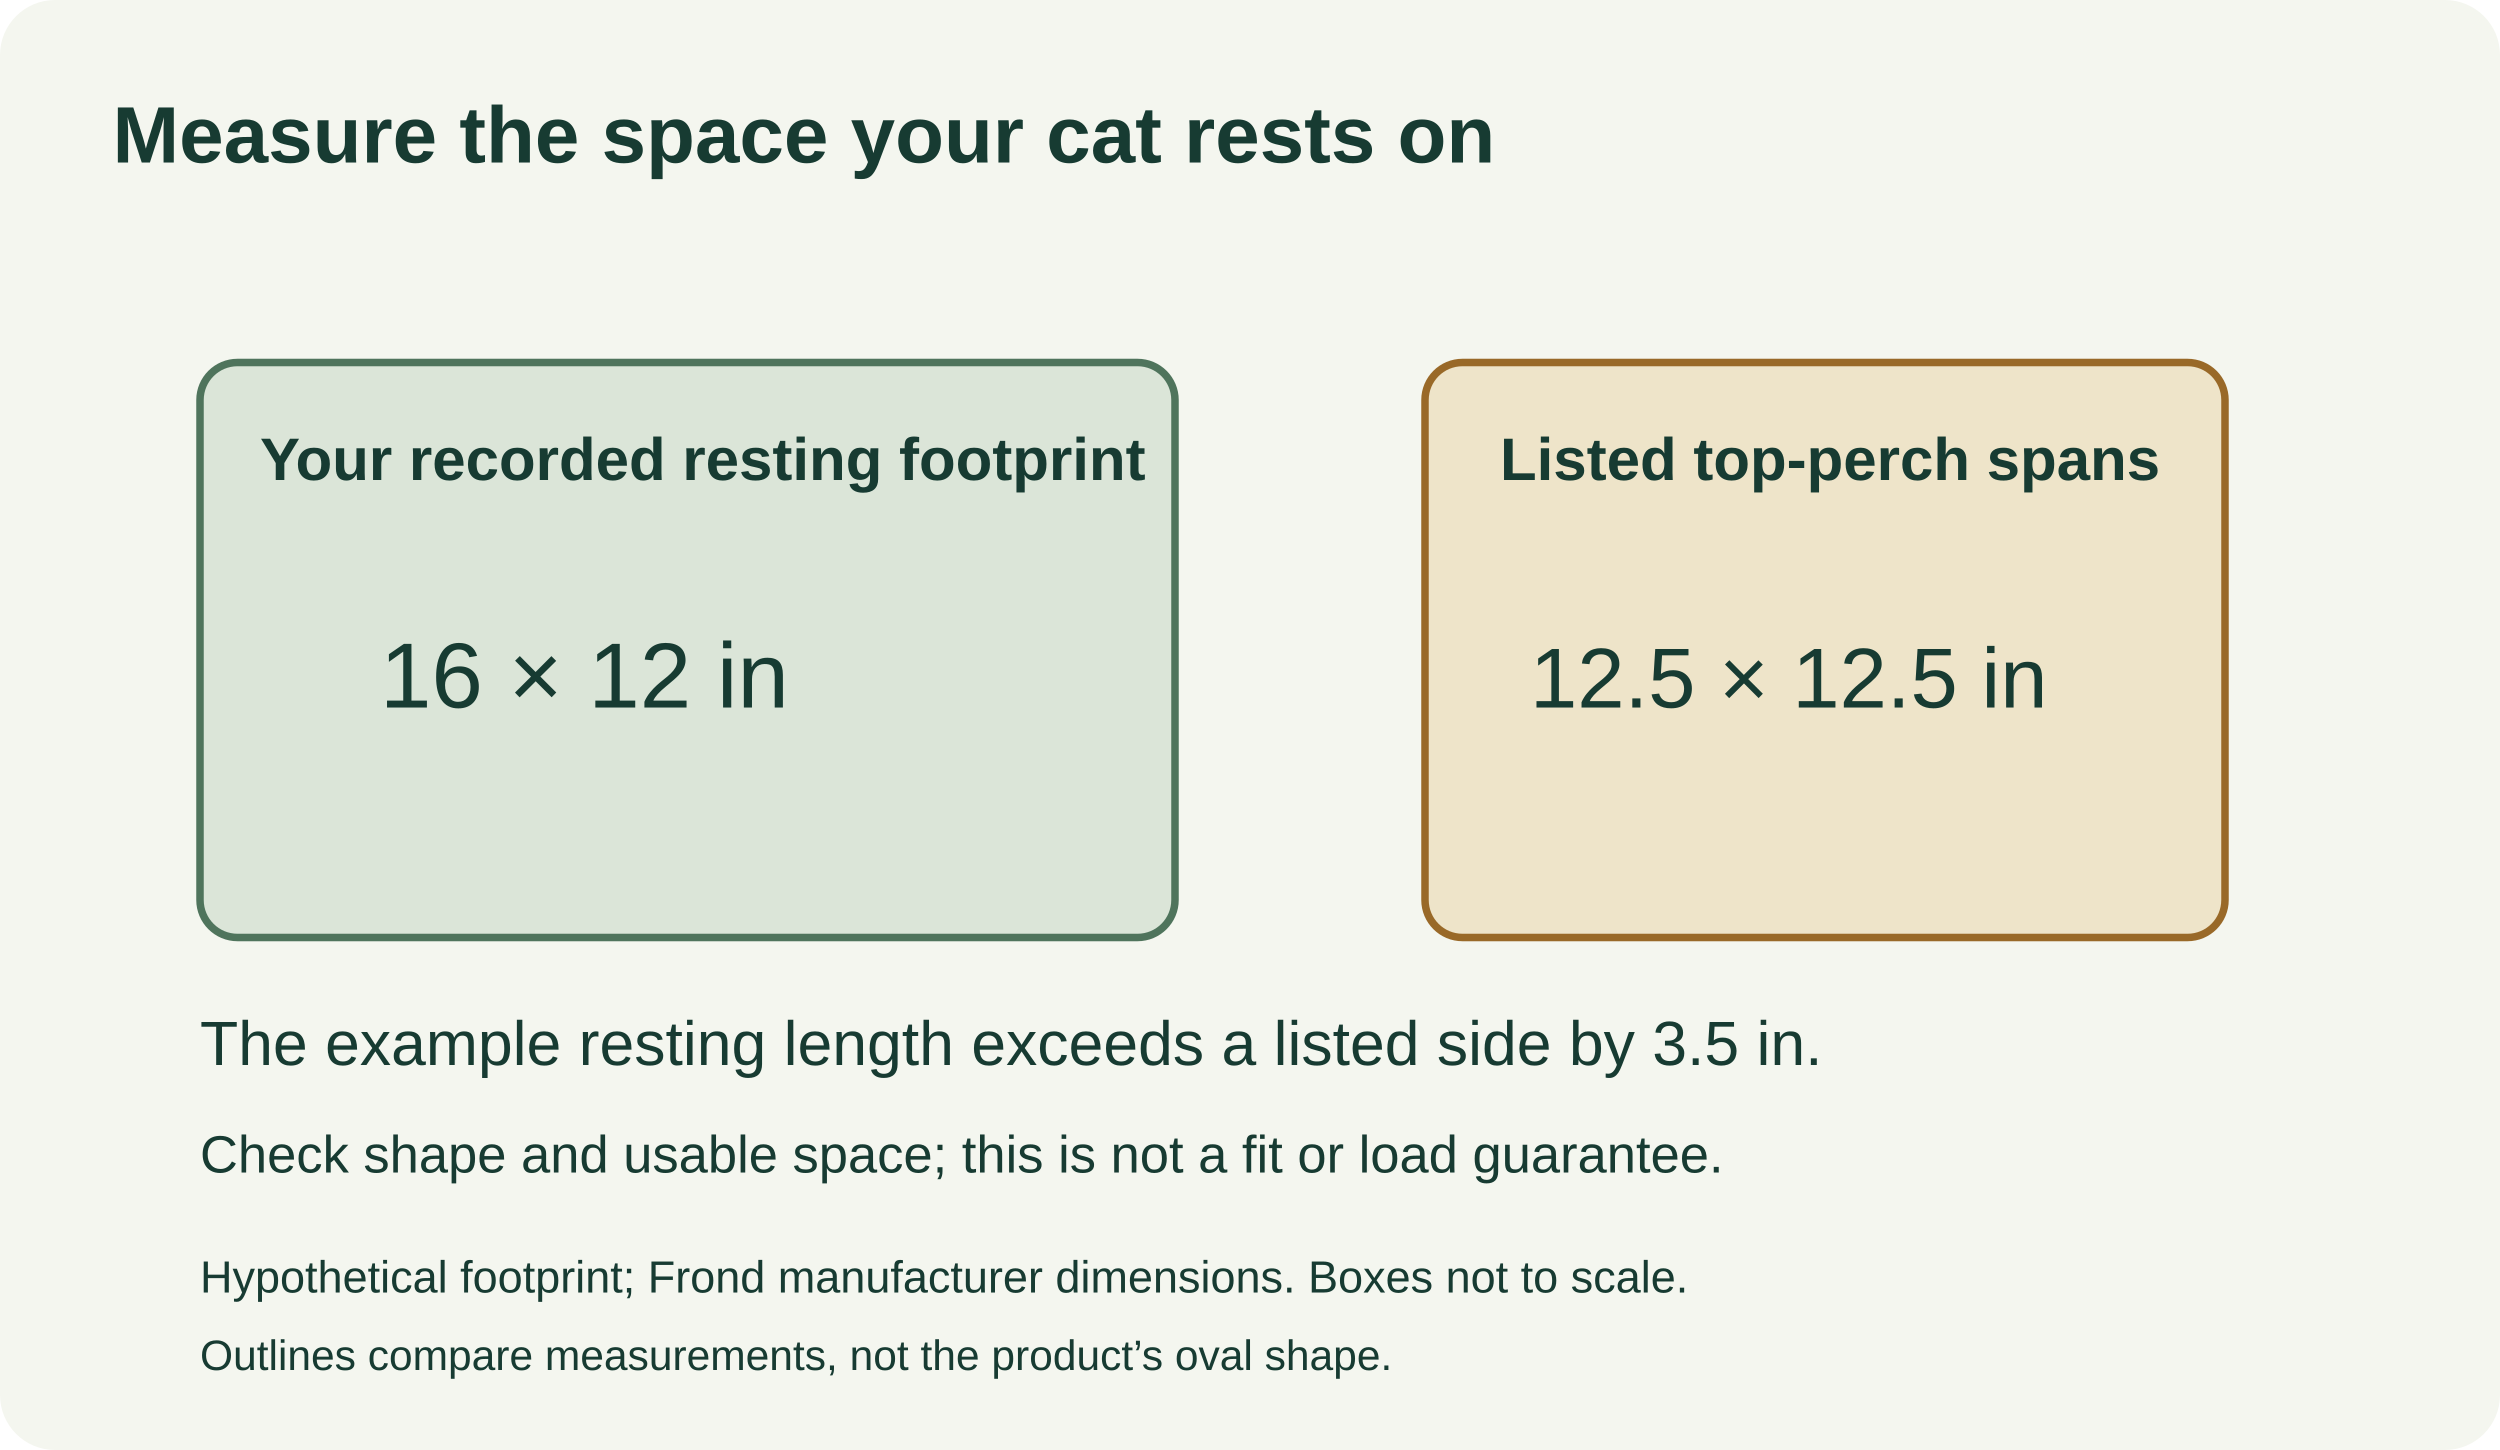
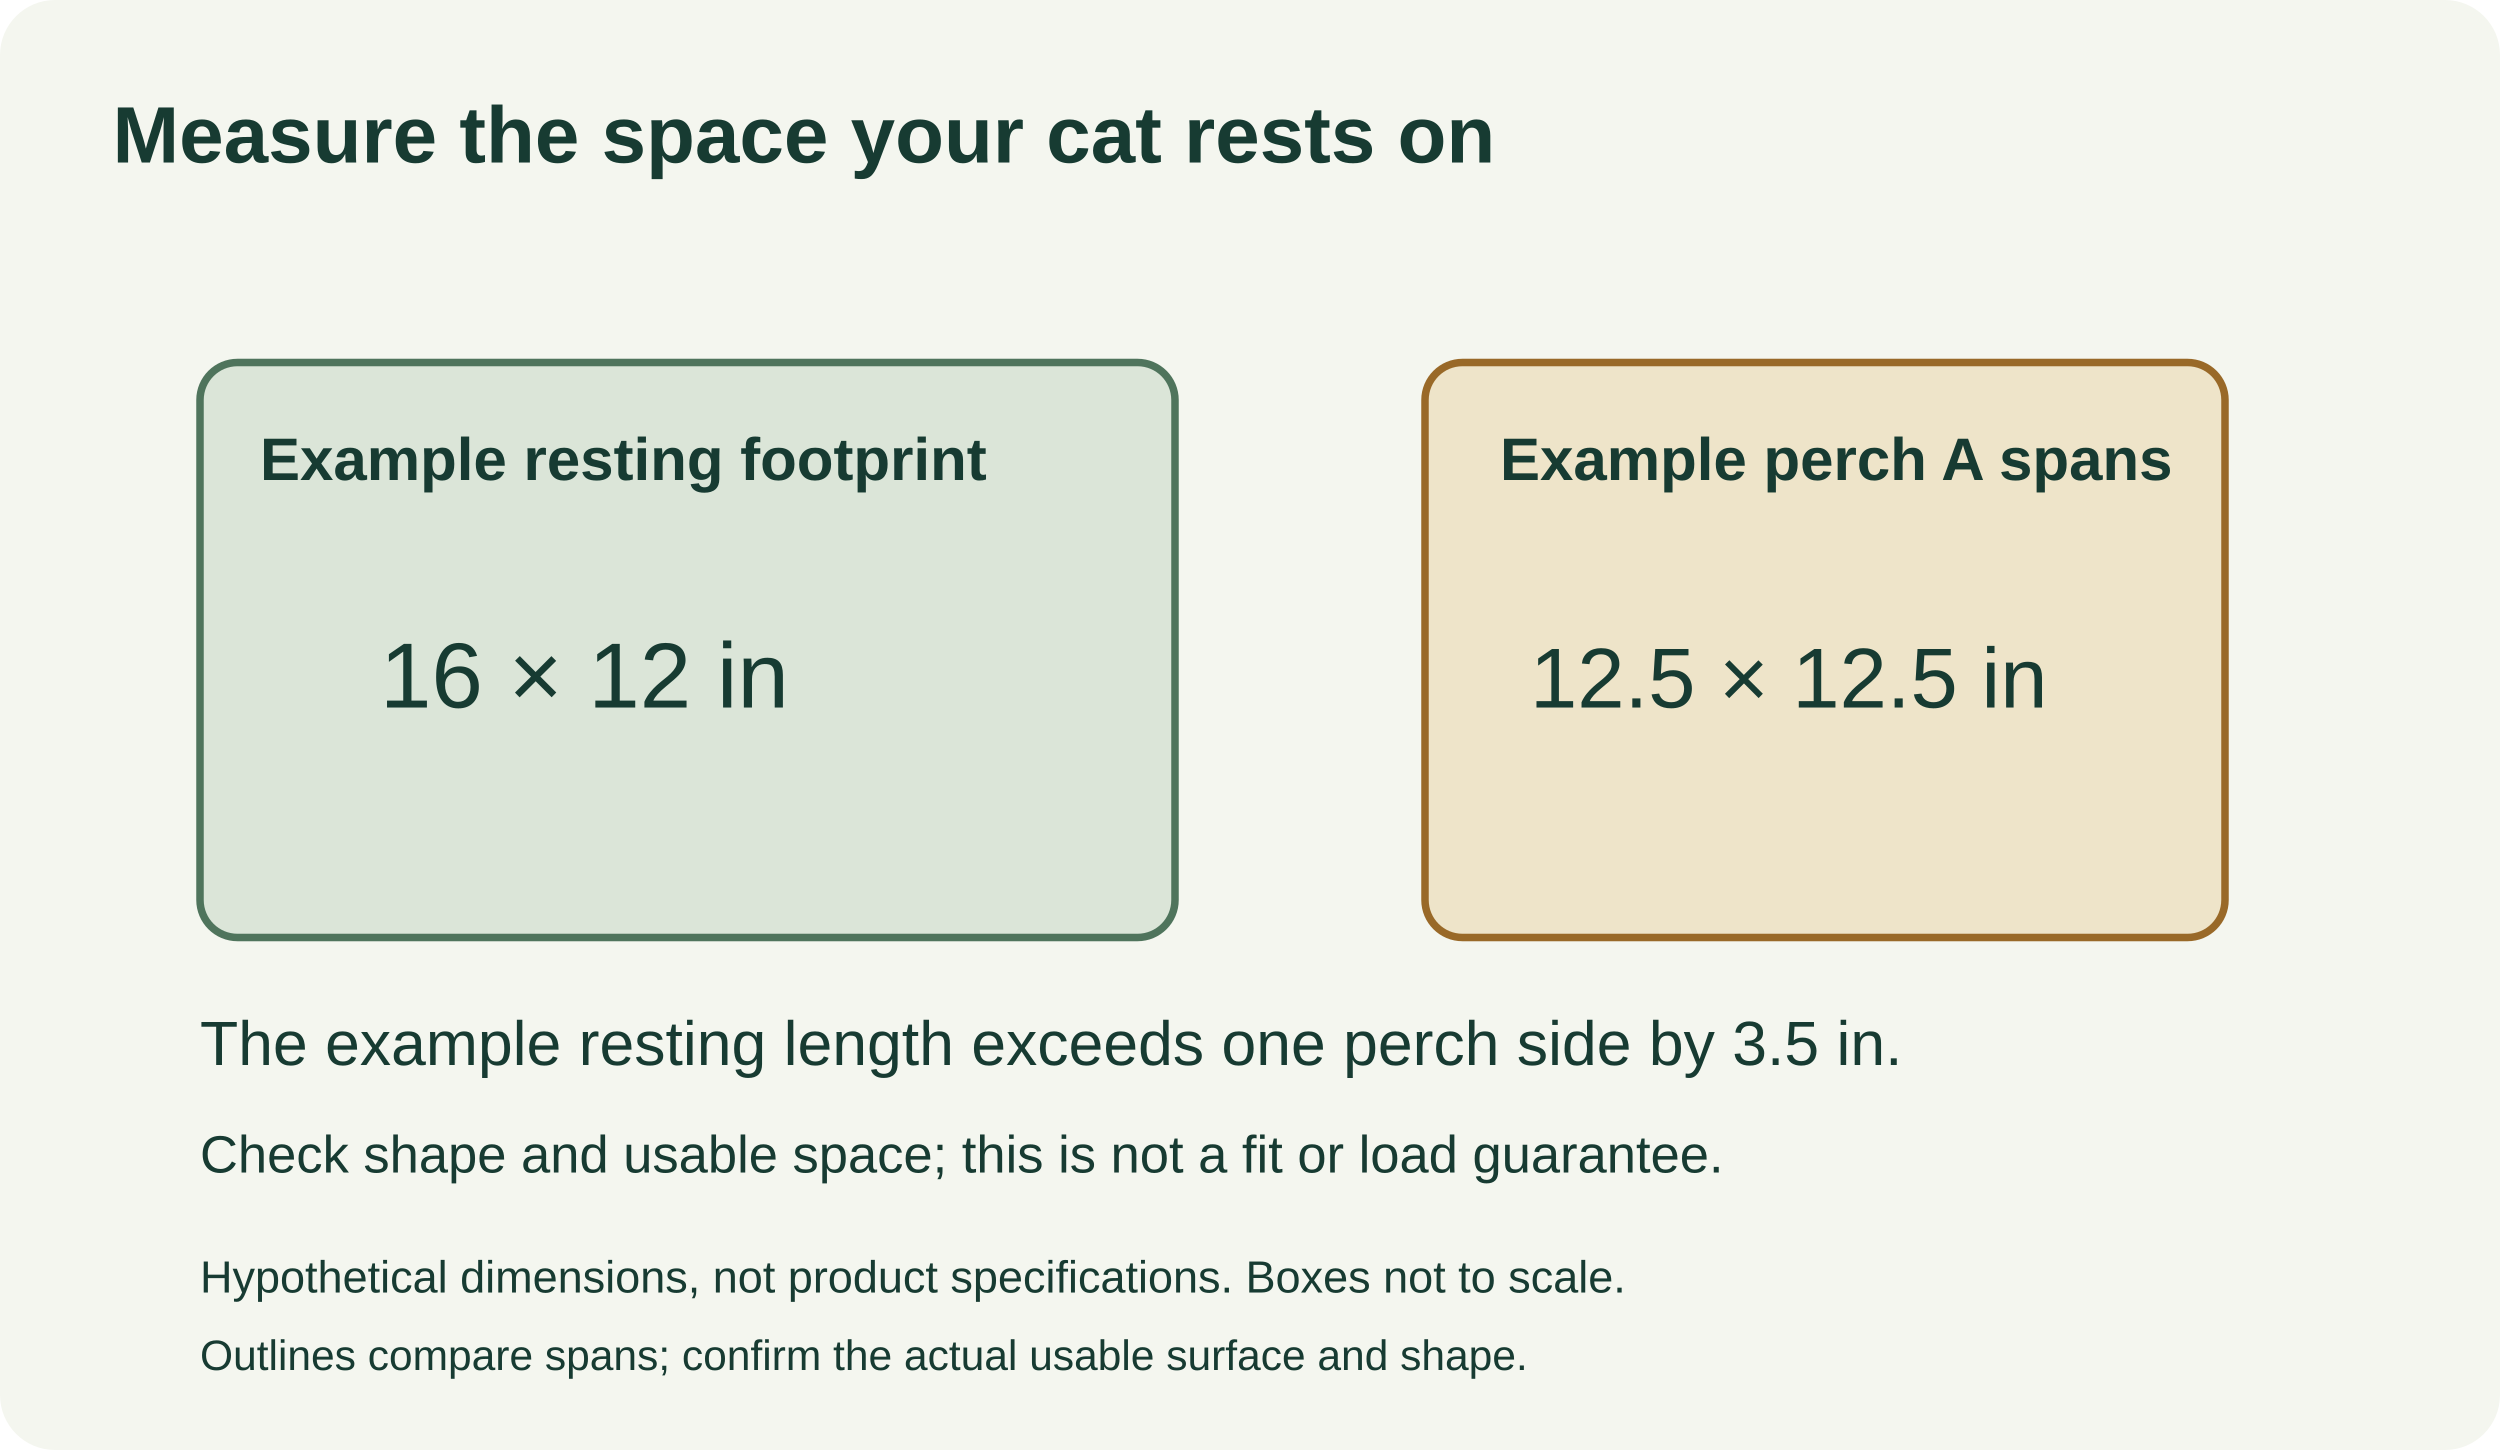
<svg xmlns="http://www.w3.org/2000/svg" width="1000" height="580" viewBox="0 0 1000 580" role="img" aria-labelledby="title desc">
  <rect width="1000" height="580" rx="22" fill="#f4f6ef" />
  <g font-family="Arial,sans-serif" fill="#173b32">
    <text x="45" y="65" font-size="32" font-weight="bold">Measure the space your cat rests on</text>
    <rect x="80" y="145" width="390" height="230" rx="15" fill="#dbe5d8" stroke="#4f745c" stroke-width="3" />
-     <text x="104" y="192" font-size="24" font-weight="bold">Your recorded resting footprint</text>
+     <text x="104" y="192" font-size="24" font-weight="bold">Example resting footprint</text>
    <text x="152" y="283" font-size="37">16 × 12 in</text>
    <rect x="570" y="145" width="320" height="230" rx="15" fill="#eee4c9" stroke="#996928" stroke-width="3" />
-     <text x="600" y="192" font-size="24" font-weight="bold">Listed top-perch spans</text>
+     <text x="600" y="192" font-size="24" font-weight="bold">Example perch A spans</text>
    <text x="612" y="283" font-size="34">12.5 × 12.5 in</text>
-     <text x="80" y="426" font-size="25">The example resting length exceeds a listed side by 3.5 in.</text>
+     <text x="80" y="426" font-size="25">The example resting length exceeds one perch side by 3.5 in.</text>
    <text x="80" y="469" font-size="21">Check shape and usable space; this is not a fit or load guarantee.</text>
-     <text x="80" y="517" font-size="18">Hypothetical footprint; Frond manufacturer dimensions. Boxes not to scale.</text>
-     <text x="80" y="548" font-size="17">Outlines compare measurements, not the product’s oval shape.</text>
+     <text x="80" y="517" font-size="18">Hypothetical dimensions, not product specifications. Boxes not to scale.</text>
+     <text x="80" y="548" font-size="17">Outlines compare spans; confirm the actual usable surface and shape.</text>
  </g>
</svg>
